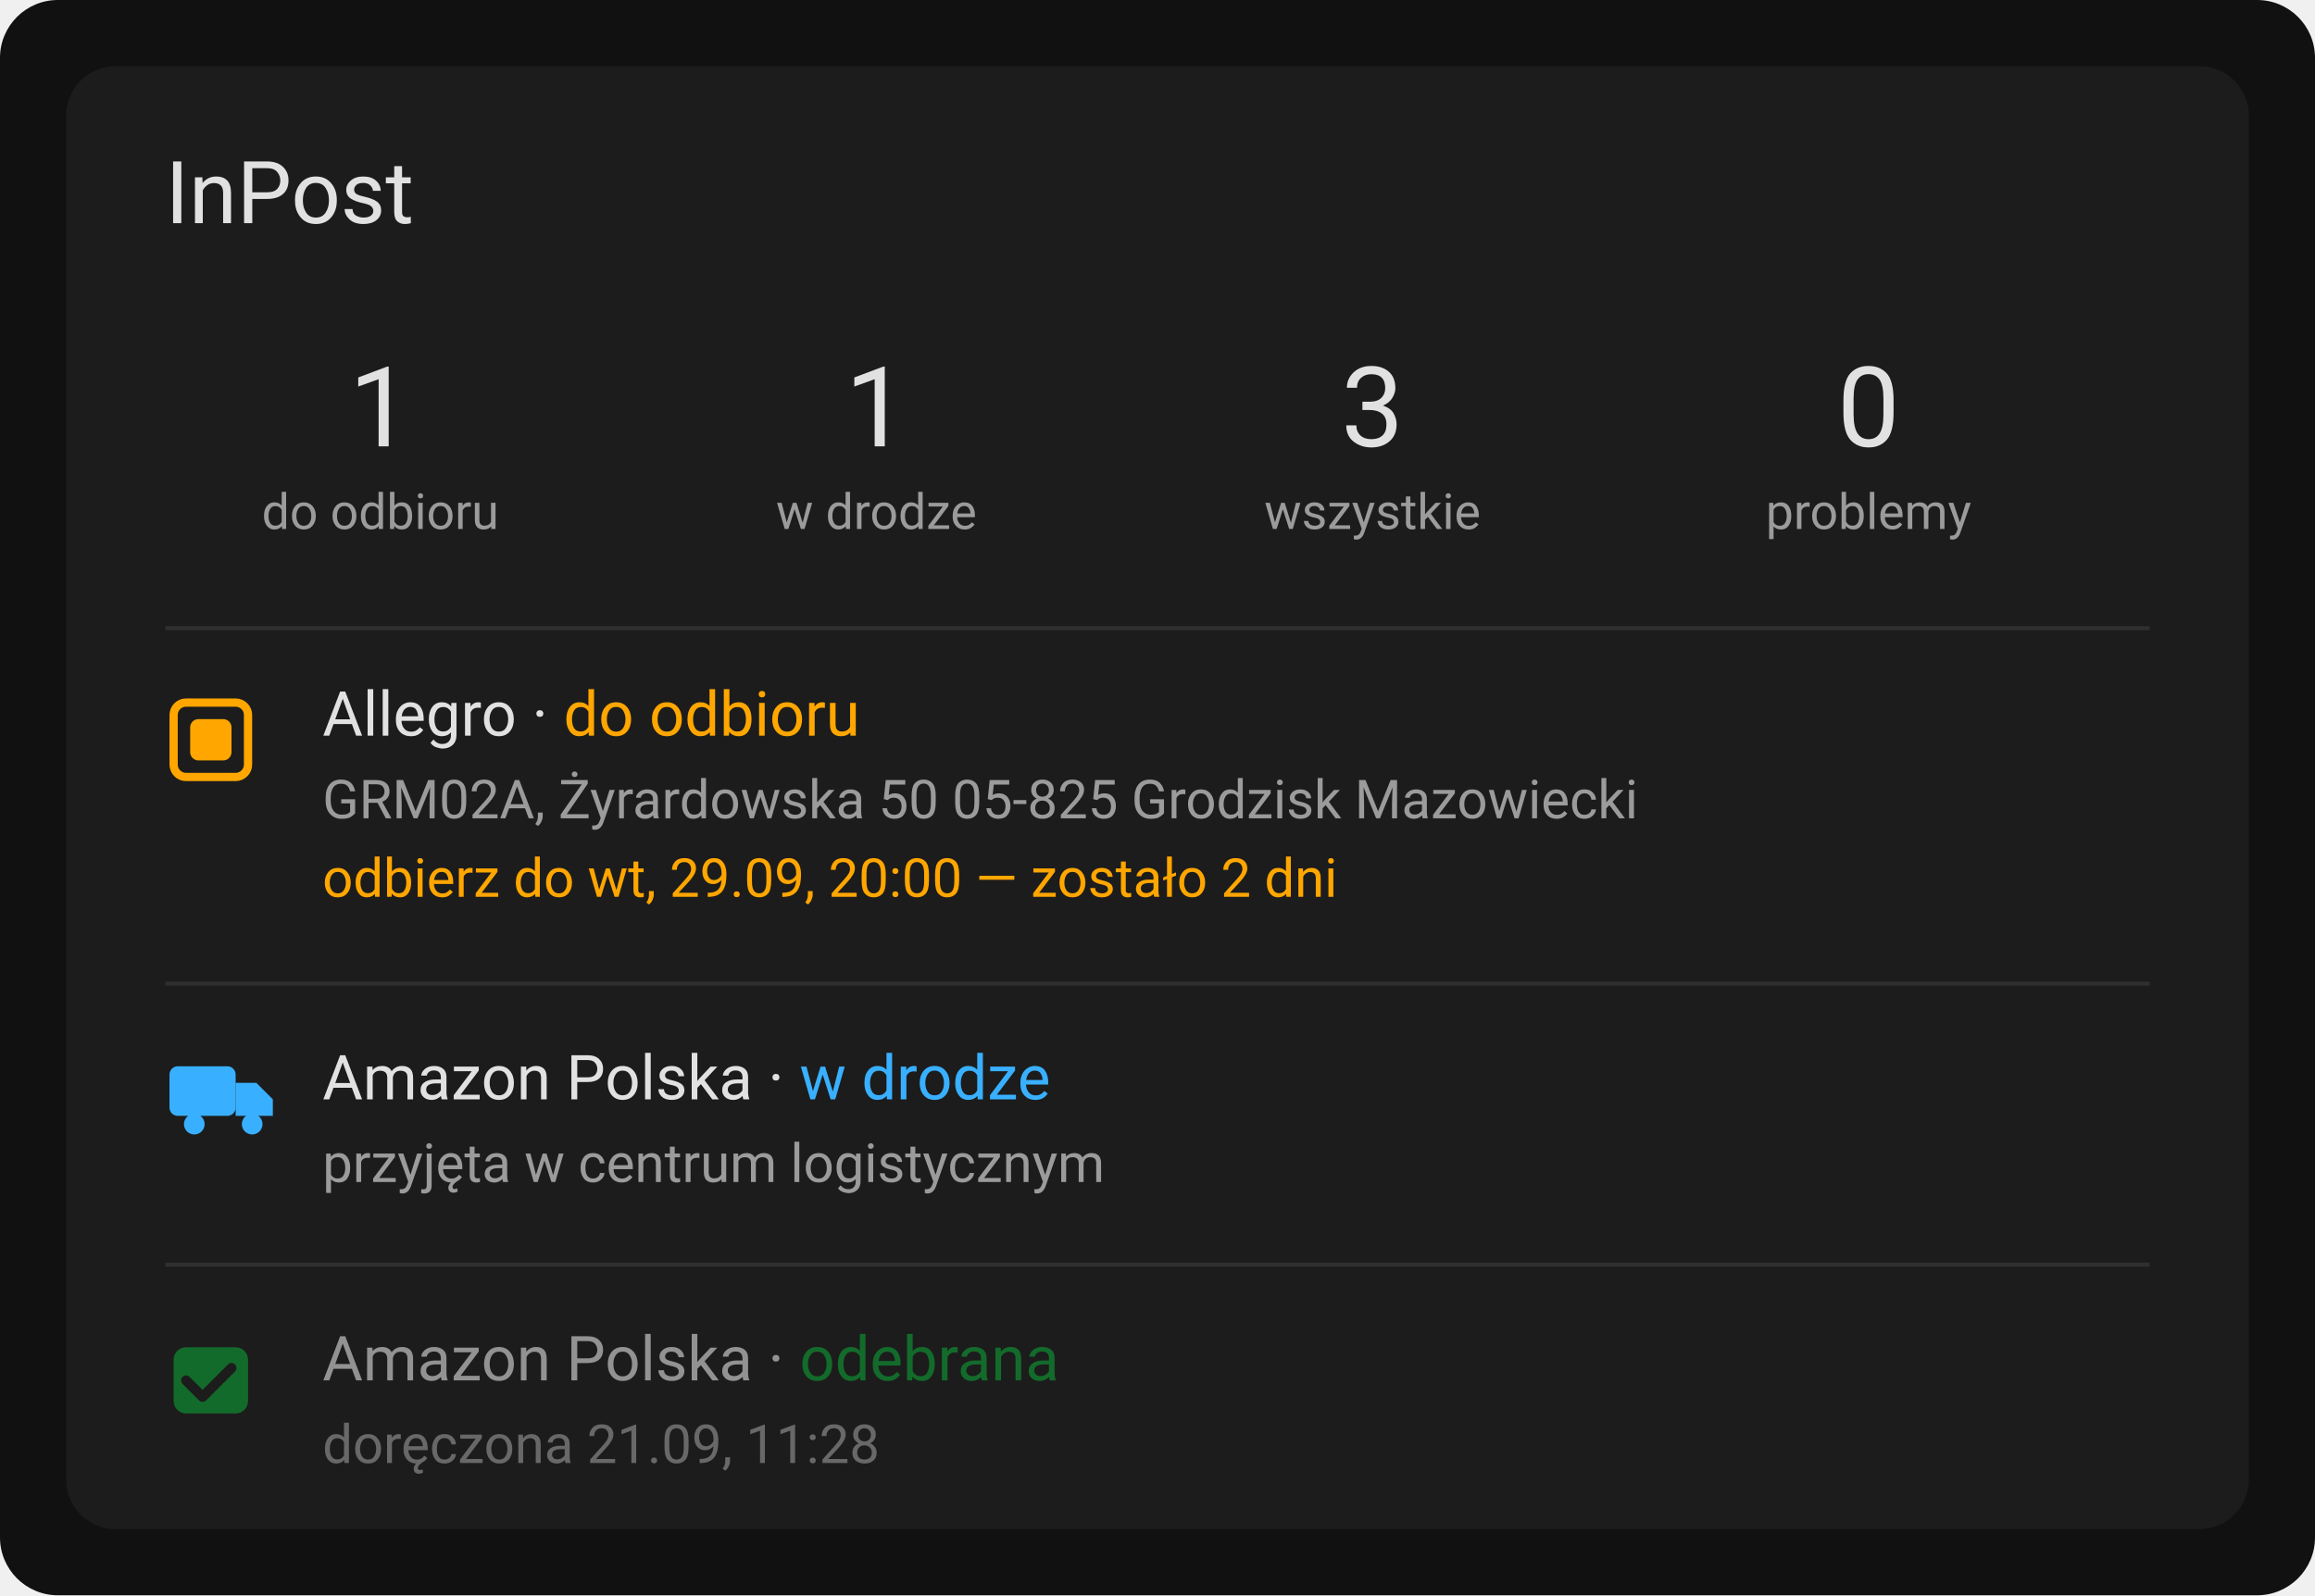
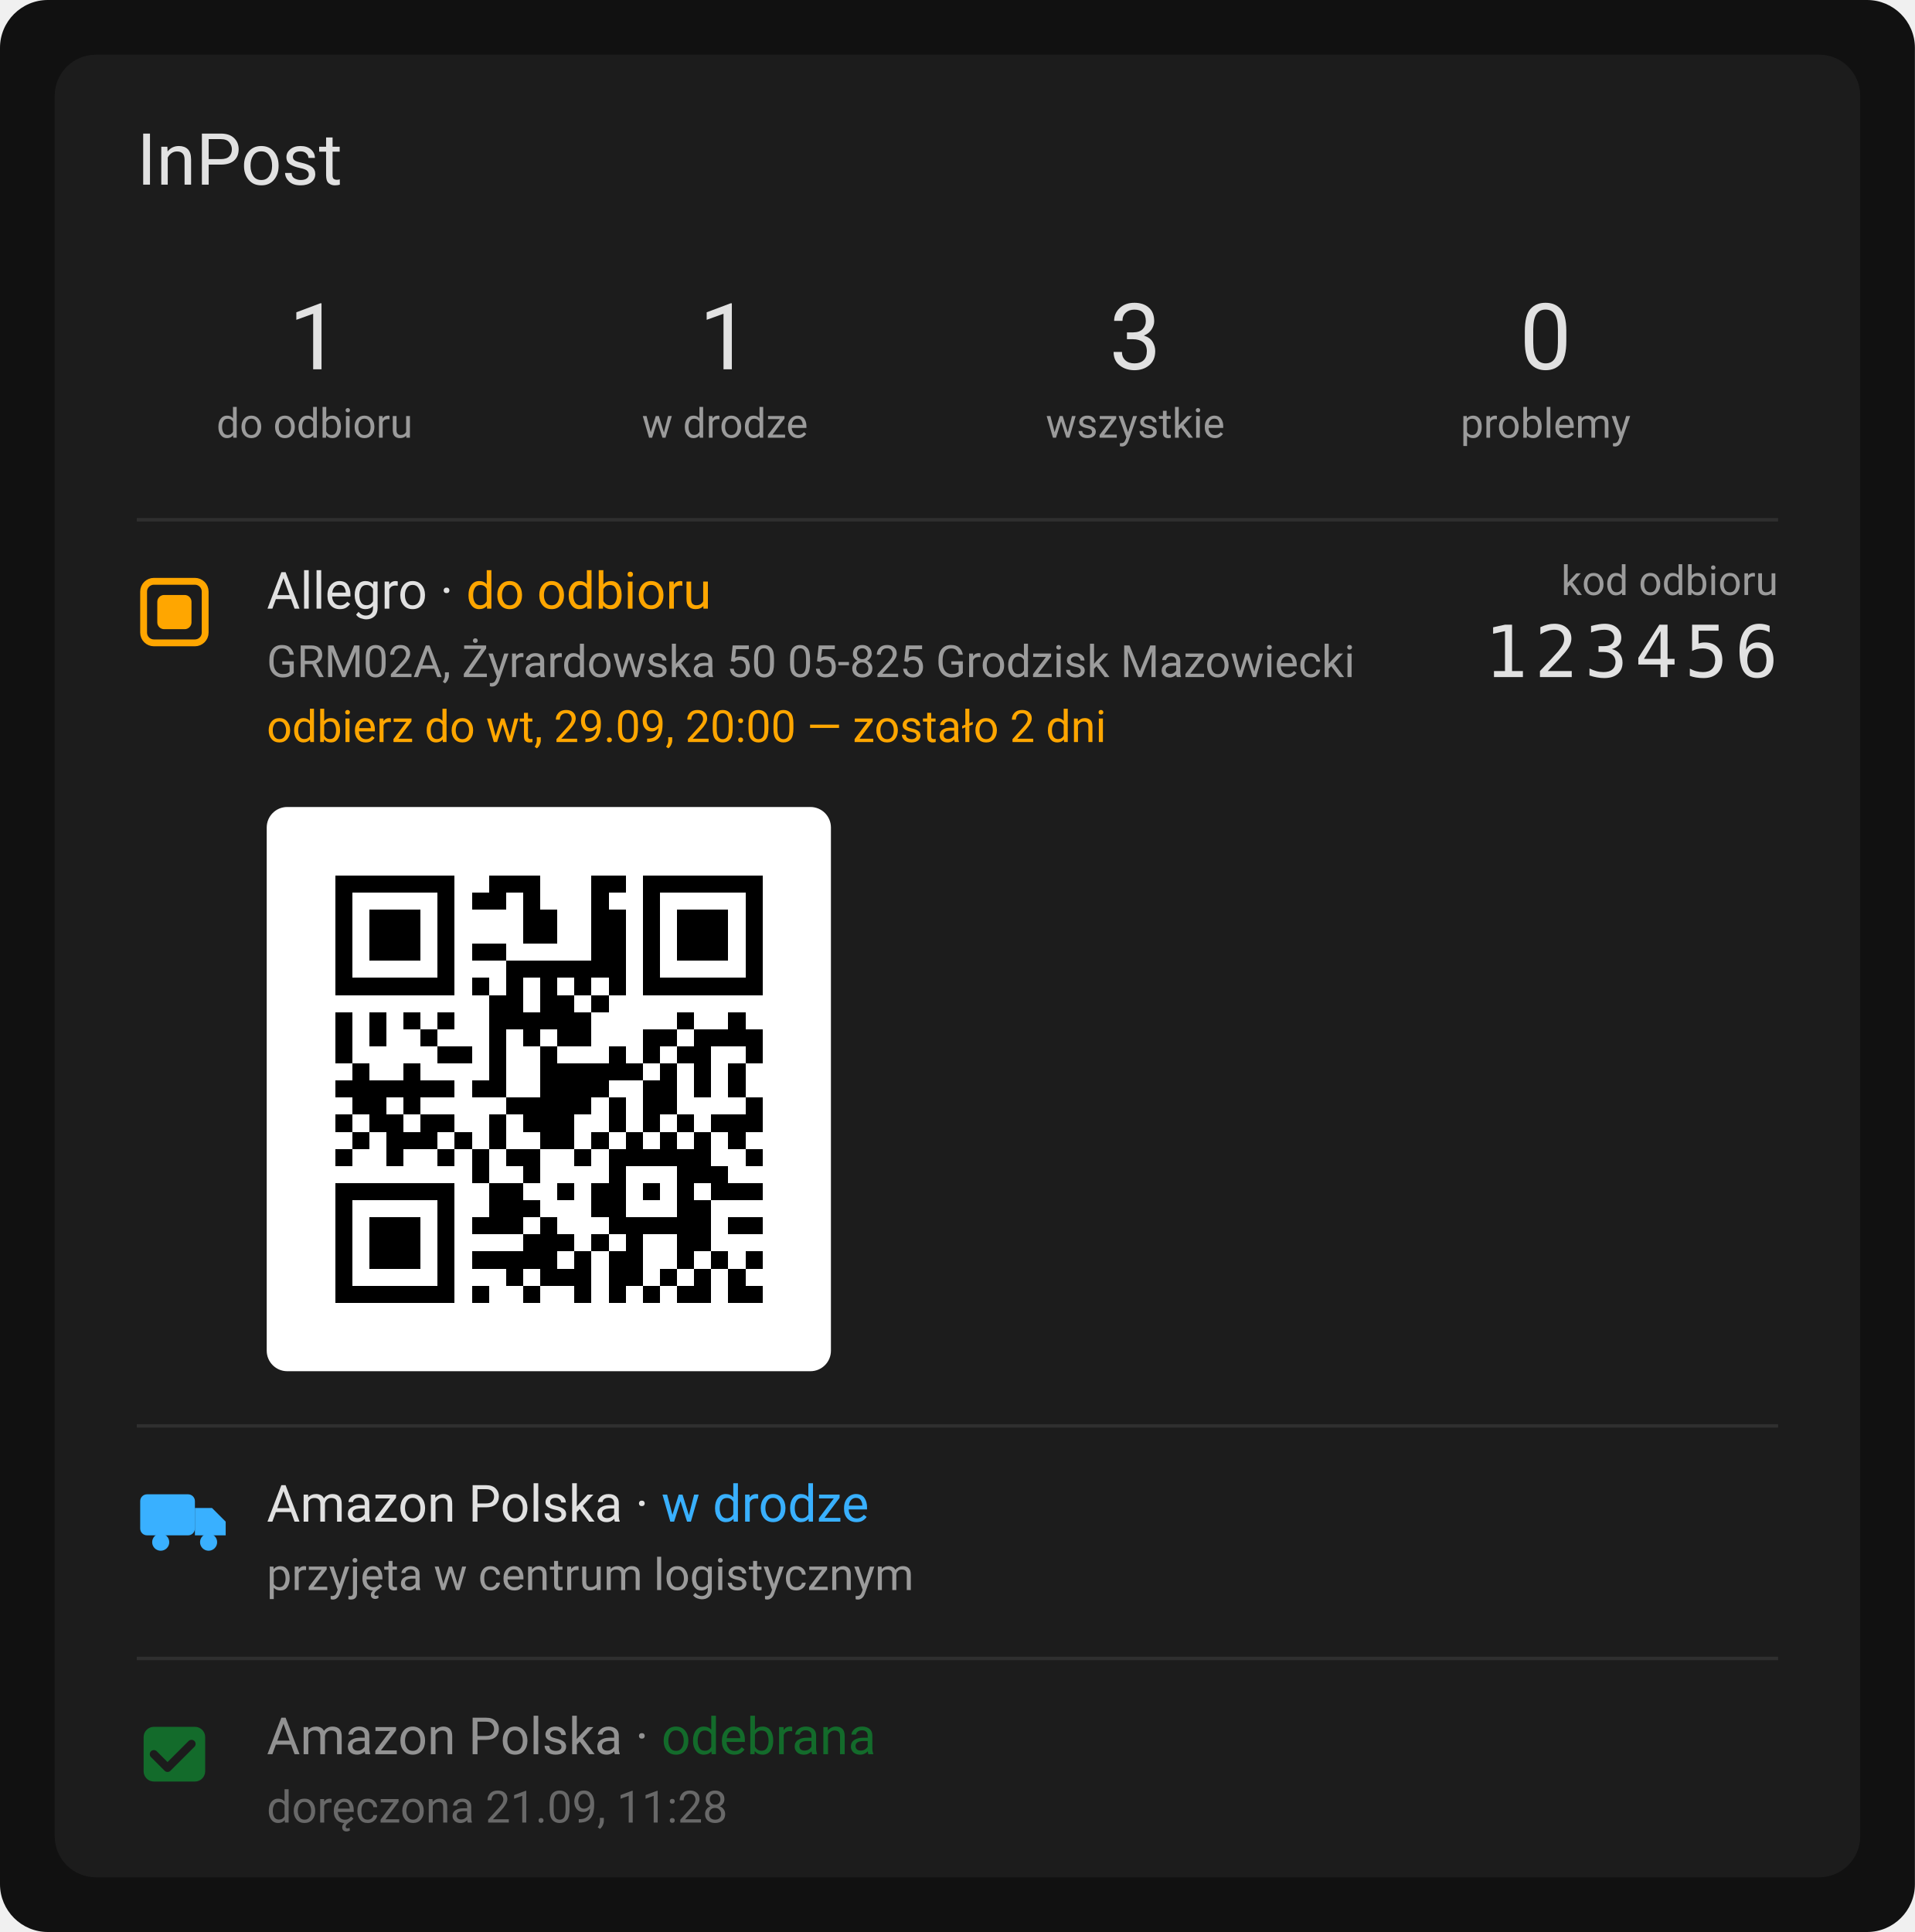
- <svg xmlns="http://www.w3.org/2000/svg" width="560" height="386" viewBox="0 0 560 386" role="img" aria-labelledby="t d">
+ <svg xmlns="http://www.w3.org/2000/svg" width="560" height="565" viewBox="0 0 560 565" role="img" aria-labelledby="t d">
  <style>
    text { font-family: Roboto, "Segoe UI", system-ui, sans-serif; }
    .h  { font-size: 21px; fill: #e1e1e1; }
    .n  { font-size: 27px; fill: #e1e1e1; }
    .l  { font-size: 12px; fill: #9b9b9b; }
    .p  { font-size: 15px; fill: #e1e1e1; }
    .s  { font-size: 13px; fill: #9b9b9b; }
    .w  { font-size: 13px; fill: #ffa600; }
    .a  { font-size: 15px; fill: #ffa600; }
    .b  { font-size: 15px; fill: #39b0ff; }
+     .c  { font-size: 21px; fill: #e1e1e1; font-family: ui-monospace, Consolas, monospace; letter-spacing: 2px; }
    .g  { font-size: 15px; fill: #0da035; }
  </style>
-   <rect width="560" height="386" rx="14" fill="#111111" />
-   <rect x="16" y="16" width="528" height="354" rx="12" fill="#1c1c1c" />
+   <rect width="560" height="565" rx="14" fill="#111111" />
+   <rect x="16" y="16" width="528" height="533" rx="12" fill="#1c1c1c" />
  <text class="h" x="40" y="54">InPost</text>
  <g transform="translate(40,84)">
    <text class="n" x="52" y="24" text-anchor="middle">1</text>
    <text class="l" x="52" y="44" text-anchor="middle">do odbioru</text>
    <text class="n" x="172" y="24" text-anchor="middle">1</text>
    <text class="l" x="172" y="44" text-anchor="middle">w drodze</text>
    <text class="n" x="292" y="24" text-anchor="middle">3</text>
    <text class="l" x="292" y="44" text-anchor="middle">wszystkie</text>
    <text class="n" x="412" y="24" text-anchor="middle">0</text>
    <text class="l" x="412" y="44" text-anchor="middle">problemy</text>
  </g>
  <line x1="40" y1="152" x2="520" y2="152" stroke="#2f2f2f" stroke-width="1" />
  <g transform="translate(40,152)">
    <rect x="2" y="18" width="18" height="18" rx="3" fill="none" stroke="#ffa600" stroke-width="2" />
    <rect x="6" y="22" width="10" height="10" rx="2" fill="#ffa600" />
    <text class="p" x="38" y="26">Allegro · <tspan class="a">do odbioru</tspan>
    </text>
    <text class="s" x="38" y="46">GRM02A, Żyrardowska 50 05-825 Grodzisk Mazowiecki</text>
    <text class="w" x="38" y="65">odbierz do wt, 29.09, 20:00 — zostało 2 dni</text>
+     <text class="l" x="480" y="22" text-anchor="end">kod odbioru</text>
+     <text class="c" x="480" y="46" text-anchor="end">123456</text>
+     <g transform="translate(38,84)">
+       <rect width="165" height="165" rx="6" fill="#fff" />
+       <path transform="scale(5)" d="M4,4h1v1h-1zM5,4h1v1h-1zM6,4h1v1h-1zM7,4h1v1h-1zM8,4h1v1h-1zM9,4h1v1h-1zM10,4h1v1h-1zM13,4h1v1h-1zM14,4h1v1h-1zM15,4h1v1h-1zM19,4h1v1h-1zM20,4h1v1h-1zM22,4h1v1h-1zM23,4h1v1h-1zM24,4h1v1h-1zM25,4h1v1h-1zM26,4h1v1h-1zM27,4h1v1h-1zM28,4h1v1h-1zM4,5h1v1h-1zM10,5h1v1h-1zM12,5h1v1h-1zM13,5h1v1h-1zM15,5h1v1h-1zM19,5h1v1h-1zM22,5h1v1h-1zM28,5h1v1h-1zM4,6h1v1h-1zM6,6h1v1h-1zM7,6h1v1h-1zM8,6h1v1h-1zM10,6h1v1h-1zM15,6h1v1h-1zM16,6h1v1h-1zM19,6h1v1h-1zM20,6h1v1h-1zM22,6h1v1h-1zM24,6h1v1h-1zM25,6h1v1h-1zM26,6h1v1h-1zM28,6h1v1h-1zM4,7h1v1h-1zM6,7h1v1h-1zM7,7h1v1h-1zM8,7h1v1h-1zM10,7h1v1h-1zM15,7h1v1h-1zM16,7h1v1h-1zM19,7h1v1h-1zM20,7h1v1h-1zM22,7h1v1h-1zM24,7h1v1h-1zM25,7h1v1h-1zM26,7h1v1h-1zM28,7h1v1h-1zM4,8h1v1h-1zM6,8h1v1h-1zM7,8h1v1h-1zM8,8h1v1h-1zM10,8h1v1h-1zM12,8h1v1h-1zM13,8h1v1h-1zM19,8h1v1h-1zM20,8h1v1h-1zM22,8h1v1h-1zM24,8h1v1h-1zM25,8h1v1h-1zM26,8h1v1h-1zM28,8h1v1h-1zM4,9h1v1h-1zM10,9h1v1h-1zM14,9h1v1h-1zM15,9h1v1h-1zM16,9h1v1h-1zM17,9h1v1h-1zM18,9h1v1h-1zM19,9h1v1h-1zM20,9h1v1h-1zM22,9h1v1h-1zM28,9h1v1h-1zM4,10h1v1h-1zM5,10h1v1h-1zM6,10h1v1h-1zM7,10h1v1h-1zM8,10h1v1h-1zM9,10h1v1h-1zM10,10h1v1h-1zM12,10h1v1h-1zM14,10h1v1h-1zM16,10h1v1h-1zM18,10h1v1h-1zM20,10h1v1h-1zM22,10h1v1h-1zM23,10h1v1h-1zM24,10h1v1h-1zM25,10h1v1h-1zM26,10h1v1h-1zM27,10h1v1h-1zM28,10h1v1h-1zM13,11h1v1h-1zM14,11h1v1h-1zM16,11h1v1h-1zM17,11h1v1h-1zM19,11h1v1h-1zM4,12h1v1h-1zM6,12h1v1h-1zM8,12h1v1h-1zM10,12h1v1h-1zM13,12h1v1h-1zM14,12h1v1h-1zM15,12h1v1h-1zM16,12h1v1h-1zM17,12h1v1h-1zM18,12h1v1h-1zM24,12h1v1h-1zM27,12h1v1h-1zM4,13h1v1h-1zM6,13h1v1h-1zM9,13h1v1h-1zM13,13h1v1h-1zM15,13h1v1h-1zM17,13h1v1h-1zM18,13h1v1h-1zM22,13h1v1h-1zM23,13h1v1h-1zM25,13h1v1h-1zM26,13h1v1h-1zM27,13h1v1h-1zM28,13h1v1h-1zM4,14h1v1h-1zM10,14h1v1h-1zM11,14h1v1h-1zM13,14h1v1h-1zM16,14h1v1h-1zM20,14h1v1h-1zM22,14h1v1h-1zM24,14h1v1h-1zM25,14h1v1h-1zM28,14h1v1h-1zM5,15h1v1h-1zM8,15h1v1h-1zM13,15h1v1h-1zM16,15h1v1h-1zM17,15h1v1h-1zM18,15h1v1h-1zM19,15h1v1h-1zM20,15h1v1h-1zM21,15h1v1h-1zM23,15h1v1h-1zM25,15h1v1h-1zM27,15h1v1h-1zM4,16h1v1h-1zM5,16h1v1h-1zM6,16h1v1h-1zM7,16h1v1h-1zM8,16h1v1h-1zM9,16h1v1h-1zM10,16h1v1h-1zM12,16h1v1h-1zM13,16h1v1h-1zM16,16h1v1h-1zM17,16h1v1h-1zM18,16h1v1h-1zM19,16h1v1h-1zM22,16h1v1h-1zM23,16h1v1h-1zM25,16h1v1h-1zM27,16h1v1h-1zM5,17h1v1h-1zM6,17h1v1h-1zM8,17h1v1h-1zM14,17h1v1h-1zM15,17h1v1h-1zM16,17h1v1h-1zM17,17h1v1h-1zM18,17h1v1h-1zM20,17h1v1h-1zM22,17h1v1h-1zM23,17h1v1h-1zM28,17h1v1h-1zM4,18h1v1h-1zM6,18h1v1h-1zM7,18h1v1h-1zM9,18h1v1h-1zM10,18h1v1h-1zM13,18h1v1h-1zM15,18h1v1h-1zM16,18h1v1h-1zM17,18h1v1h-1zM20,18h1v1h-1zM22,18h1v1h-1zM24,18h1v1h-1zM26,18h1v1h-1zM27,18h1v1h-1zM28,18h1v1h-1zM5,19h1v1h-1zM7,19h1v1h-1zM8,19h1v1h-1zM9,19h1v1h-1zM11,19h1v1h-1zM13,19h1v1h-1zM16,19h1v1h-1zM17,19h1v1h-1zM19,19h1v1h-1zM21,19h1v1h-1zM23,19h1v1h-1zM25,19h1v1h-1zM27,19h1v1h-1zM4,20h1v1h-1zM7,20h1v1h-1zM10,20h1v1h-1zM12,20h1v1h-1zM14,20h1v1h-1zM15,20h1v1h-1zM18,20h1v1h-1zM20,20h1v1h-1zM21,20h1v1h-1zM22,20h1v1h-1zM23,20h1v1h-1zM24,20h1v1h-1zM25,20h1v1h-1zM28,20h1v1h-1zM12,21h1v1h-1zM15,21h1v1h-1zM20,21h1v1h-1zM24,21h1v1h-1zM25,21h1v1h-1zM26,21h1v1h-1zM4,22h1v1h-1zM5,22h1v1h-1zM6,22h1v1h-1zM7,22h1v1h-1zM8,22h1v1h-1zM9,22h1v1h-1zM10,22h1v1h-1zM13,22h1v1h-1zM14,22h1v1h-1zM17,22h1v1h-1zM19,22h1v1h-1zM20,22h1v1h-1zM22,22h1v1h-1zM24,22h1v1h-1zM26,22h1v1h-1zM27,22h1v1h-1zM28,22h1v1h-1zM4,23h1v1h-1zM10,23h1v1h-1zM13,23h1v1h-1zM14,23h1v1h-1zM15,23h1v1h-1zM19,23h1v1h-1zM20,23h1v1h-1zM24,23h1v1h-1zM25,23h1v1h-1zM4,24h1v1h-1zM6,24h1v1h-1zM7,24h1v1h-1zM8,24h1v1h-1zM10,24h1v1h-1zM12,24h1v1h-1zM13,24h1v1h-1zM14,24h1v1h-1zM16,24h1v1h-1zM20,24h1v1h-1zM21,24h1v1h-1zM22,24h1v1h-1zM23,24h1v1h-1zM24,24h1v1h-1zM25,24h1v1h-1zM27,24h1v1h-1zM28,24h1v1h-1zM4,25h1v1h-1zM6,25h1v1h-1zM7,25h1v1h-1zM8,25h1v1h-1zM10,25h1v1h-1zM15,25h1v1h-1zM16,25h1v1h-1zM17,25h1v1h-1zM19,25h1v1h-1zM21,25h1v1h-1zM24,25h1v1h-1zM25,25h1v1h-1zM4,26h1v1h-1zM6,26h1v1h-1zM7,26h1v1h-1zM8,26h1v1h-1zM10,26h1v1h-1zM12,26h1v1h-1zM13,26h1v1h-1zM14,26h1v1h-1zM15,26h1v1h-1zM16,26h1v1h-1zM18,26h1v1h-1zM20,26h1v1h-1zM21,26h1v1h-1zM24,26h1v1h-1zM26,26h1v1h-1zM28,26h1v1h-1zM4,27h1v1h-1zM10,27h1v1h-1zM14,27h1v1h-1zM16,27h1v1h-1zM17,27h1v1h-1zM18,27h1v1h-1zM20,27h1v1h-1zM21,27h1v1h-1zM23,27h1v1h-1zM25,27h1v1h-1zM27,27h1v1h-1zM4,28h1v1h-1zM5,28h1v1h-1zM6,28h1v1h-1zM7,28h1v1h-1zM8,28h1v1h-1zM9,28h1v1h-1zM10,28h1v1h-1zM12,28h1v1h-1zM15,28h1v1h-1zM18,28h1v1h-1zM20,28h1v1h-1zM22,28h1v1h-1zM24,28h1v1h-1zM25,28h1v1h-1zM27,28h1v1h-1zM28,28h1v1h-1z" fill="#000" shape-rendering="crispEdges" />
+     </g>
  </g>
-   <line x1="40" y1="238" x2="520" y2="238" stroke="#2f2f2f" stroke-width="1" />
-   <g transform="translate(40,238)">
+   <line x1="40" y1="417" x2="520" y2="417" stroke="#2f2f2f" stroke-width="1" />
+   <g transform="translate(40,417)">
    <rect x="1" y="20" width="16" height="12" rx="2" fill="#39b0ff" />
    <path d="M17 24h5l4 4v4h-9z" fill="#39b0ff" />
    <circle cx="7" cy="34" r="2.5" fill="#39b0ff" />
    <circle cx="21" cy="34" r="2.5" fill="#39b0ff" />
    <text class="p" x="38" y="28">Amazon Polska · <tspan class="b">w drodze</tspan>
    </text>
    <text class="s" x="38" y="48">przyjęta w centrum logistycznym</text>
  </g>
-   <line x1="40" y1="306" x2="520" y2="306" stroke="#2f2f2f" stroke-width="1" />
-   <g transform="translate(40,306)" opacity="0.6">
+   <line x1="40" y1="485" x2="520" y2="485" stroke="#2f2f2f" stroke-width="1" />
+   <g transform="translate(40,485)" opacity="0.6">
    <rect x="2" y="20" width="18" height="16" rx="3" fill="#0da035" />
    <path d="M5 28l4 4 7-7" fill="none" stroke="#1c1c1c" stroke-width="2.4" stroke-linecap="round" stroke-linejoin="round" />
    <text class="p" x="38" y="28">Amazon Polska · <tspan class="g">odebrana</tspan>
    </text>
    <text class="s" x="38" y="48">doręczona 21.09, 11:28</text>
  </g>
</svg>
